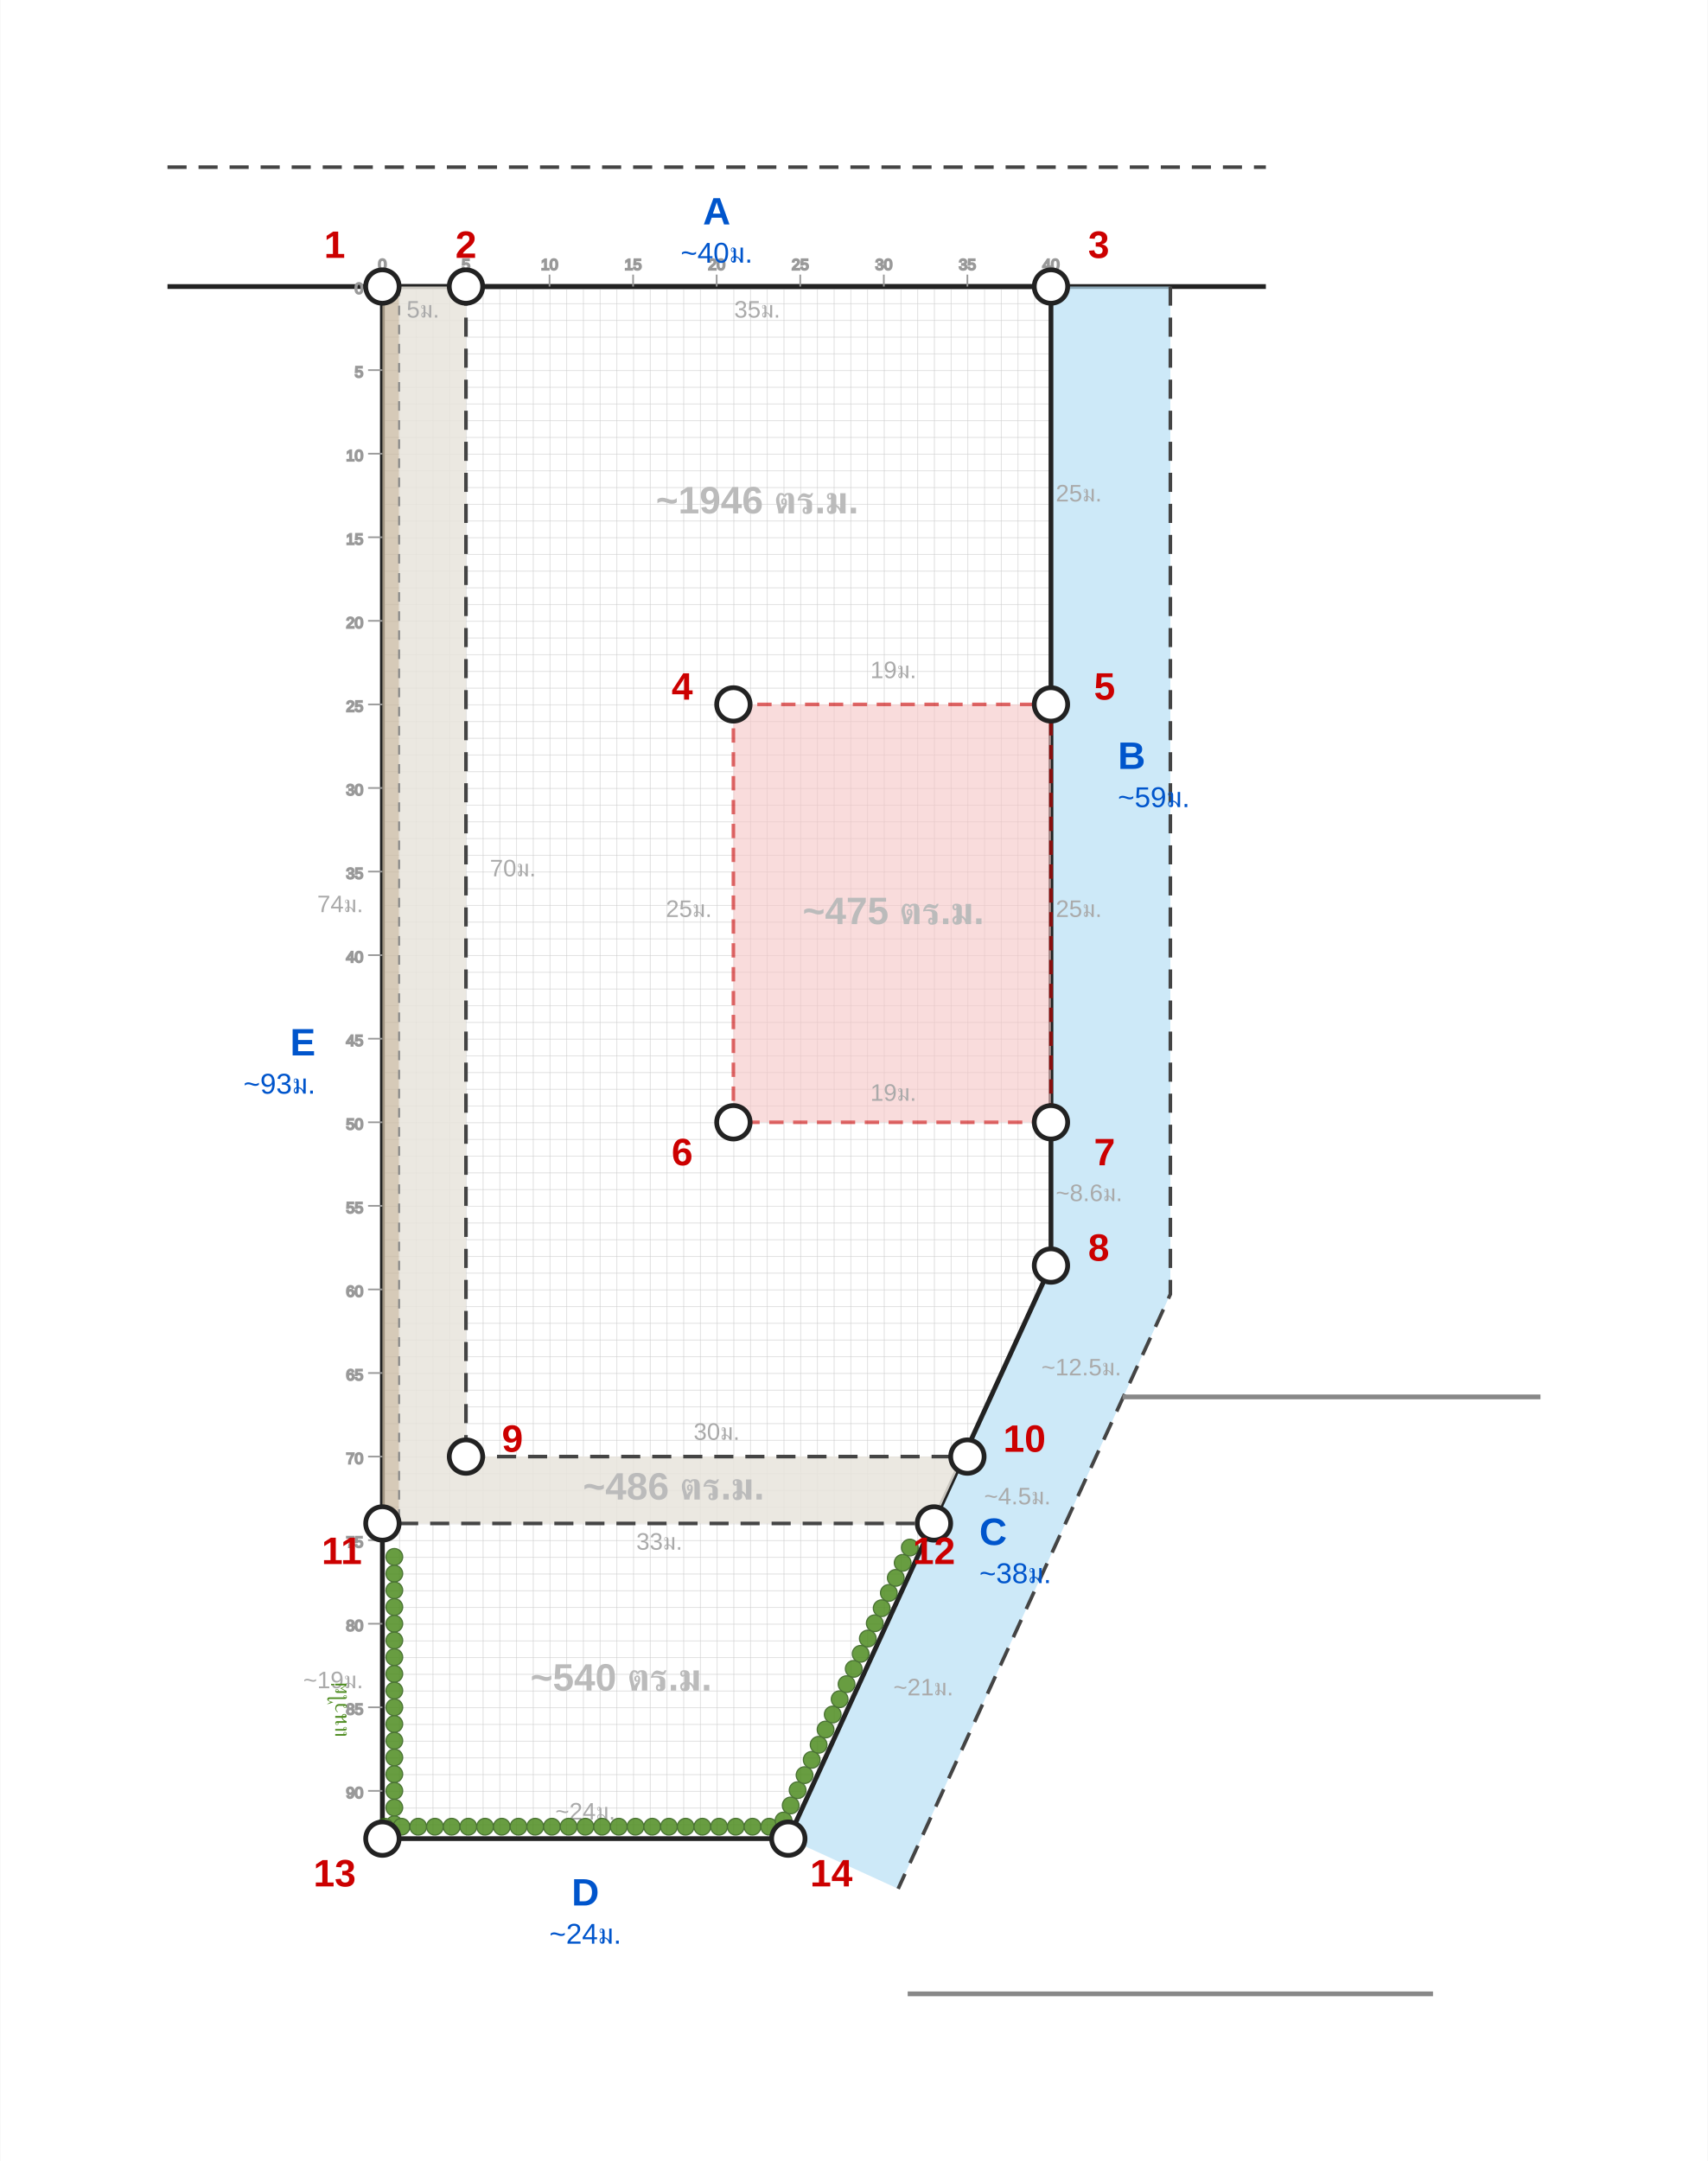
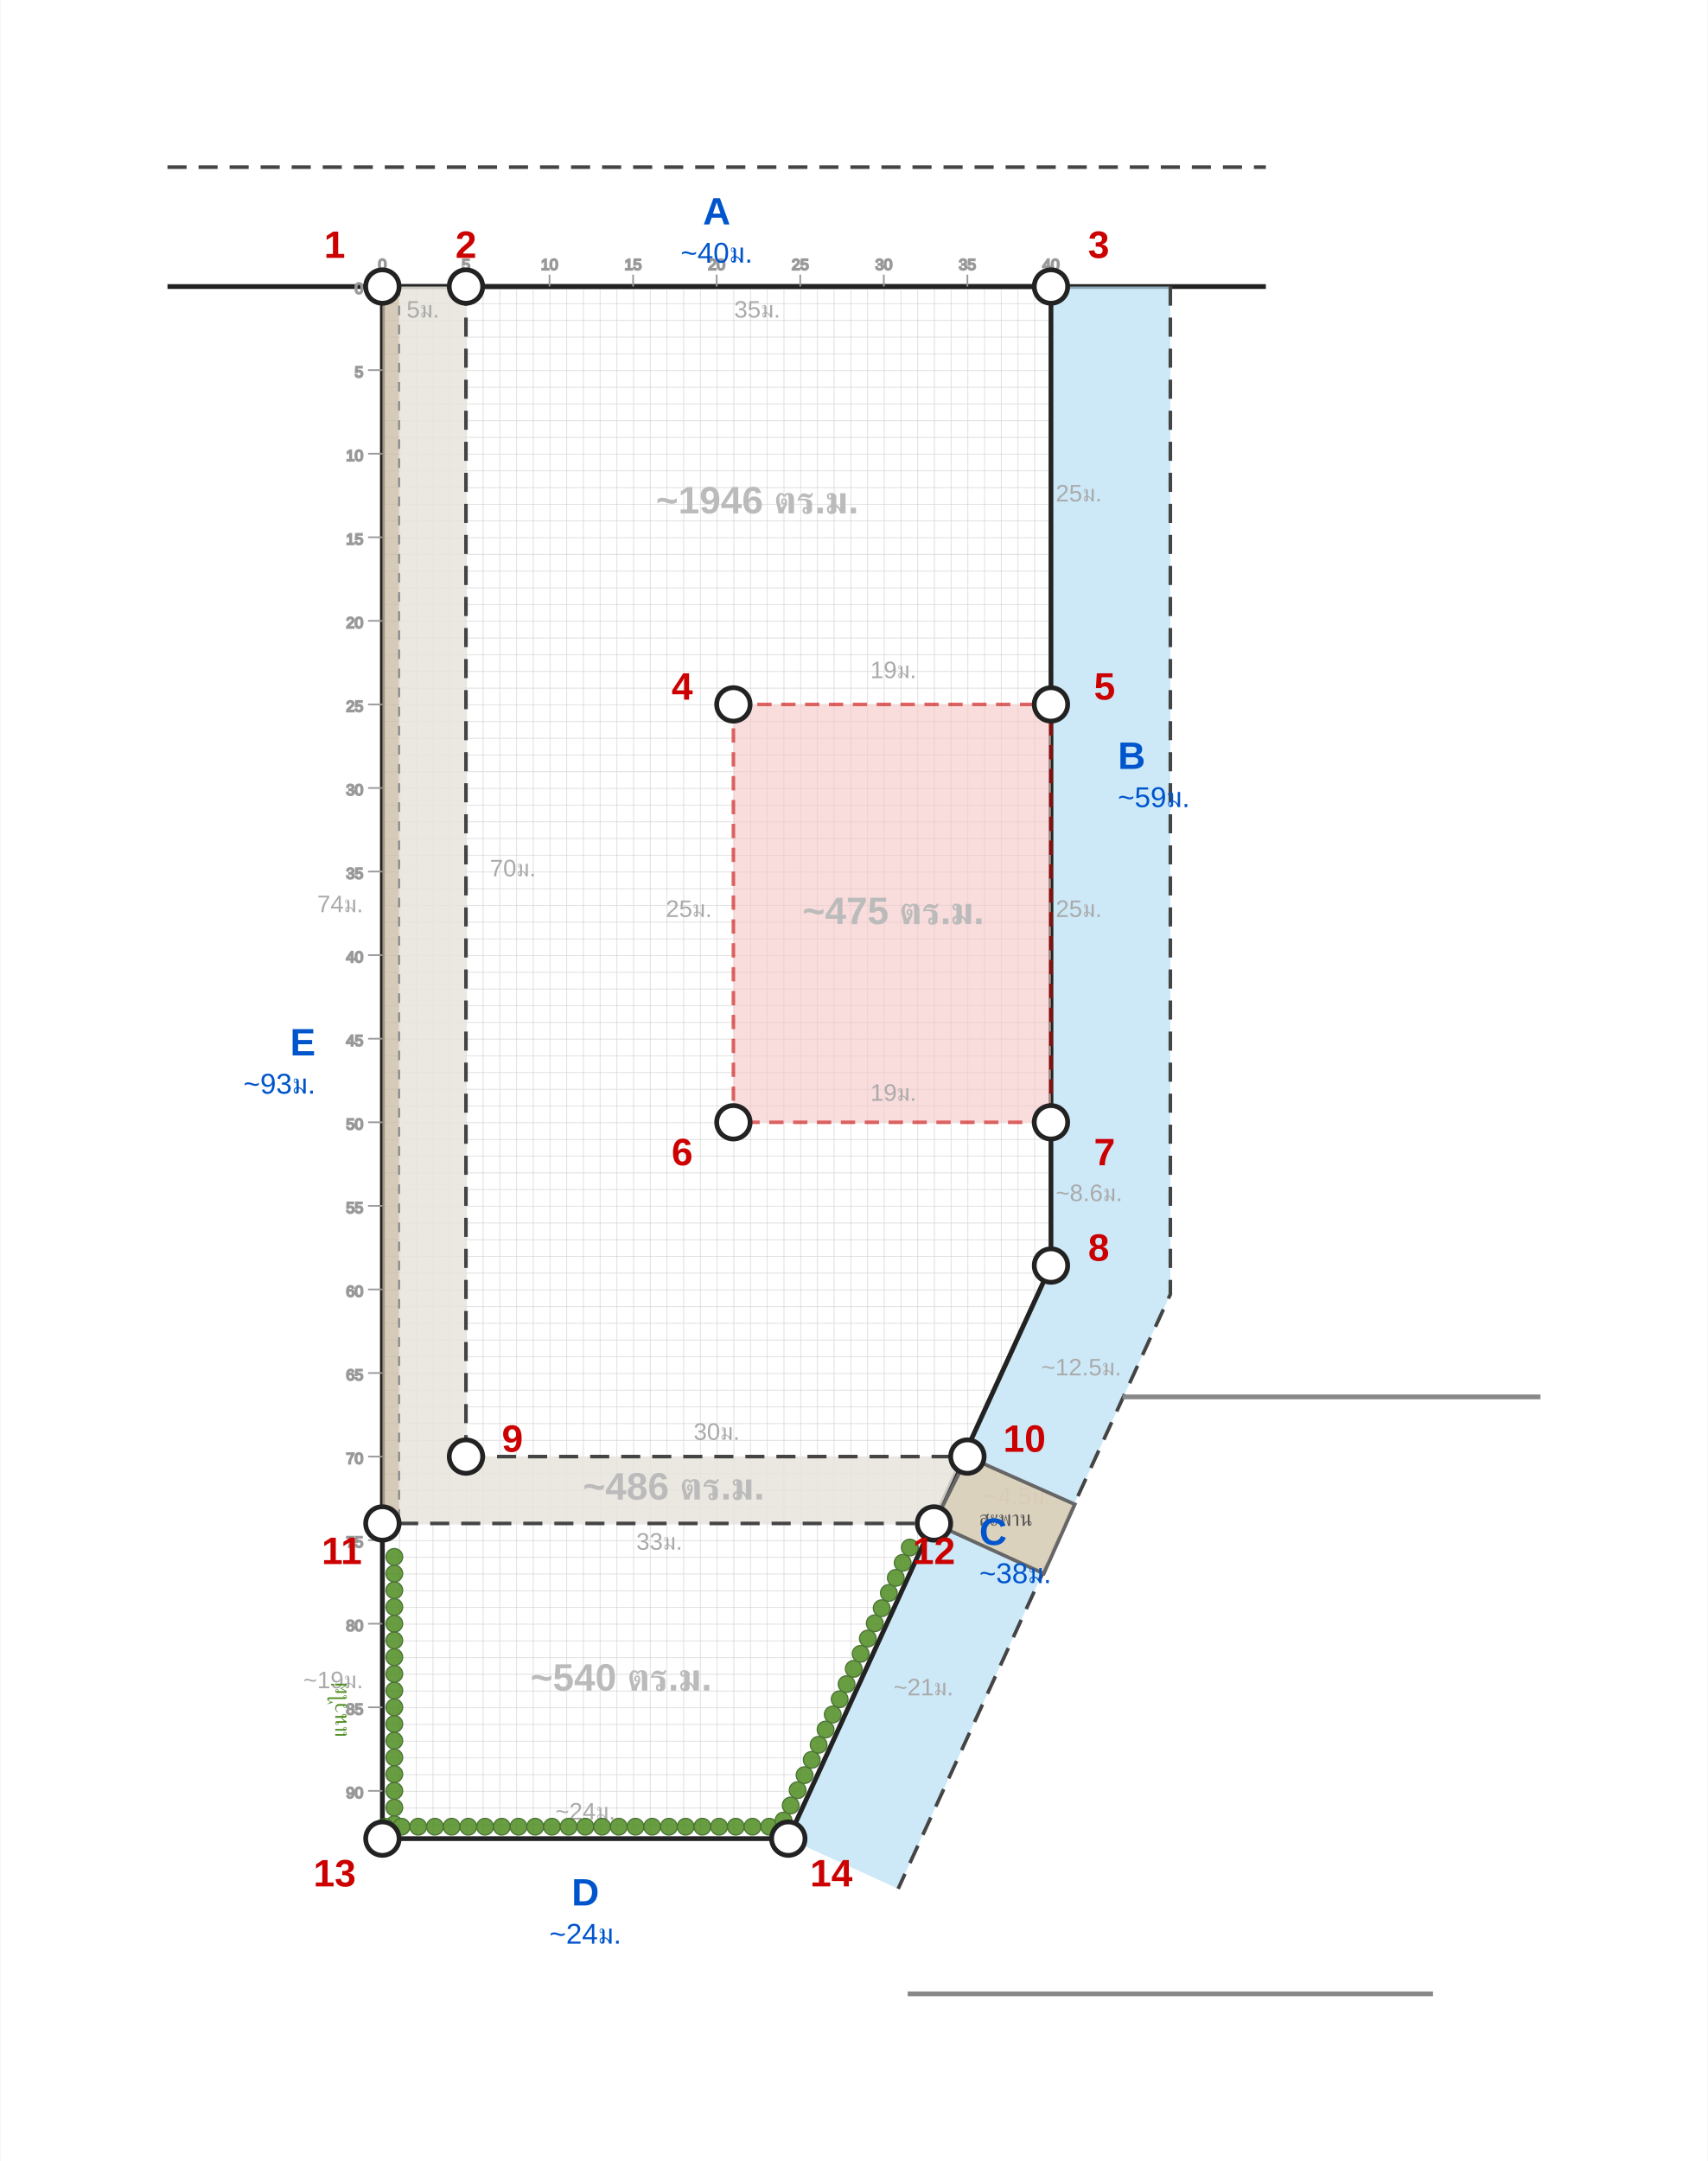
<svg xmlns="http://www.w3.org/2000/svg" viewBox="-10 10 715 905" width="1610" height="2037">
  <rect x="-10" y="10" width="715" height="905" fill="white" />
  <defs>
    <pattern id="grid1m" x="150" y="130" width="7" height="7" patternUnits="userSpaceOnUse">
      <line x1="0" y1="0" x2="7" y2="0" stroke="#ccc" stroke-width="0.4" />
      <line x1="0" y1="0" x2="0" y2="7" stroke="#ccc" stroke-width="0.4" />
    </pattern>
  </defs>
  <line x1="60" y1="80" x2="520" y2="80" stroke="#444" stroke-width="1.5" stroke-dasharray="8,5" />
  <line x1="60" y1="130" x2="520" y2="130" stroke="#222" stroke-width="2" />
  <polygon points="430,130 480,130 480,552 366,801 320,780 430,540" fill="#b8dff5" stroke="none" opacity="0.7" />
  <polyline points="480,130 480,552 366,801" fill="none" stroke="#444" stroke-width="1.5" stroke-dasharray="8,5" />
  <polygon points="150,130 430,130 430,540 320,780 150,780" fill="url(#grid1m)" stroke="none" />
  <polygon points="       150,130       430,130       430,540       320,780       150,780     " fill="none" stroke="#222" stroke-width="2" stroke-linejoin="round" />
  <g stroke="#999" stroke-width="0.7" fill="#999" font-family="Arial" font-size="6.5" text-anchor="middle">
    <line x1="150" y1="125" x2="150" y2="130" />
    <text x="150" y="123">0</text>
    <line x1="185" y1="125" x2="185" y2="130" />
    <text x="185" y="123">5</text>
    <line x1="220" y1="125" x2="220" y2="130" />
    <text x="220" y="123">10</text>
    <line x1="255" y1="125" x2="255" y2="130" />
    <text x="255" y="123">15</text>
    <line x1="290" y1="125" x2="290" y2="130" />
    <text x="290" y="123">20</text>
    <line x1="325" y1="125" x2="325" y2="130" />
    <text x="325" y="123">25</text>
    <line x1="360" y1="125" x2="360" y2="130" />
    <text x="360" y="123">30</text>
    <line x1="395" y1="125" x2="395" y2="130" />
    <text x="395" y="123">35</text>
    <line x1="430" y1="125" x2="430" y2="130" />
    <text x="430" y="123">40</text>
  </g>
  <g stroke="#999" stroke-width="0.7" fill="#999" font-family="Arial" font-size="6.5" text-anchor="end">
    <line x1="144" y1="130" x2="150" y2="130" />
    <text x="142" y="133">0</text>
    <line x1="144" y1="165" x2="150" y2="165" />
    <text x="142" y="168">5</text>
    <line x1="144" y1="200" x2="150" y2="200" />
    <text x="142" y="203">10</text>
    <line x1="144" y1="235" x2="150" y2="235" />
    <text x="142" y="238">15</text>
    <line x1="144" y1="270" x2="150" y2="270" />
    <text x="142" y="273">20</text>
    <line x1="144" y1="305" x2="150" y2="305" />
    <text x="142" y="308">25</text>
    <line x1="144" y1="340" x2="150" y2="340" />
    <text x="142" y="343">30</text>
    <line x1="144" y1="375" x2="150" y2="375" />
    <text x="142" y="378">35</text>
    <line x1="144" y1="410" x2="150" y2="410" />
    <text x="142" y="413">40</text>
    <line x1="144" y1="445" x2="150" y2="445" />
    <text x="142" y="448">45</text>
    <line x1="144" y1="480" x2="150" y2="480" />
    <text x="142" y="483">50</text>
    <line x1="144" y1="515" x2="150" y2="515" />
    <text x="142" y="518">55</text>
    <line x1="144" y1="550" x2="150" y2="550" />
    <text x="142" y="553">60</text>
    <line x1="144" y1="585" x2="150" y2="585" />
    <text x="142" y="588">65</text>
    <line x1="144" y1="620" x2="150" y2="620" />
    <text x="142" y="623">70</text>
    <line x1="144" y1="655" x2="150" y2="655" />
    <text x="142" y="658">75</text>
    <line x1="144" y1="690" x2="150" y2="690" />
    <text x="142" y="693">80</text>
    <line x1="144" y1="725" x2="150" y2="725" />
    <text x="142" y="728">85</text>
    <line x1="144" y1="760" x2="150" y2="760" />
    <text x="142" y="763">90</text>
  </g>
  <rect x="150" y="130" width="7" height="518" fill="#c8b8a0" opacity="0.75" />
  <rect x="157" y="130" width="28" height="490" fill="#e8e4dc" opacity="0.85" />
  <polygon points="157,620 393.3,620 380.5,648 157,648" fill="#e8e4dc" opacity="0.85" />
  <line x1="185" y1="130" x2="185" y2="620" stroke="#444" stroke-width="1.5" stroke-dasharray="8,5" />
  <line x1="157" y1="130" x2="157" y2="648" stroke="#888" stroke-width="0.8" stroke-dasharray="4,4" />
  <line x1="185" y1="620" x2="393.3" y2="620" stroke="#444" stroke-width="1.5" stroke-dasharray="8,5" />
  <line x1="157" y1="648" x2="380.5" y2="648" stroke="#444" stroke-width="1.5" stroke-dasharray="8,5" />
  <rect x="297" y="305" width="133" height="175" fill="#f5c5c5" opacity="0.6" stroke="#c00" stroke-width="1.5" stroke-dasharray="6,4" />
  <text x="272" y="638" font-family="Arial" font-size="16" font-weight="bold" fill="#bbb" text-anchor="middle">~486 ตร.ม.</text>
  <text x="364" y="397" font-family="Arial" font-size="16" font-weight="bold" fill="#bbb" text-anchor="middle">~475 ตร.ม.</text>
  <text x="307" y="225" font-family="Arial" font-size="16" font-weight="bold" fill="#bbb" text-anchor="middle">~1946 ตร.ม.</text>
  <text x="250" y="718" font-family="Arial" font-size="16" font-weight="bold" fill="#bbb" text-anchor="middle">~540 ตร.ม.</text>
  <g font-family="Arial" font-size="10" fill="#aaa">
    <text x="167" y="143" text-anchor="middle">5ม.</text>
    <text x="307" y="143" text-anchor="middle">35ม.</text>
    <text x="142" y="392" text-anchor="end">74ม.</text>
    <text x="142" y="717" text-anchor="end">~19ม.</text>
    <text x="235" y="772" text-anchor="middle">~24ม.</text>
    <text x="426" y="586" text-anchor="start">~12.5ม.</text>
    <text x="402" y="640" text-anchor="start">~4.5ม.</text>
    <text x="364" y="720" text-anchor="start">~21ม.</text>
    <text x="432" y="220" text-anchor="start">25ม.</text>
    <text x="432" y="394" text-anchor="start">25ม.</text>
    <text x="432" y="513" text-anchor="start">~8.6ม.</text>
    <text x="195" y="377" text-anchor="start">70ม.</text>
    <text x="290" y="613" text-anchor="middle">30ม.</text>
    <text x="266" y="659" text-anchor="middle">33ม.</text>
    <text x="364" y="294" text-anchor="middle">19ม.</text>
    <text x="288" y="394" text-anchor="end">25ม.</text>
    <text x="364" y="471" text-anchor="middle">19ม.</text>
  </g>
  <g id="bamboo-line" fill="#4e8c20" stroke="#2a5a10" stroke-width="0.5" opacity="0.85">
    <circle cx="155" cy="662" r="3.5" />
    <circle cx="155" cy="669" r="3.5" />
    <circle cx="155" cy="676" r="3.5" />
    <circle cx="155" cy="683" r="3.5" />
    <circle cx="155" cy="690" r="3.5" />
    <circle cx="155" cy="697" r="3.5" />
    <circle cx="155" cy="704" r="3.5" />
    <circle cx="155" cy="711" r="3.5" />
    <circle cx="155" cy="718" r="3.5" />
    <circle cx="155" cy="725" r="3.5" />
    <circle cx="155" cy="732" r="3.5" />
    <circle cx="155" cy="739" r="3.5" />
    <circle cx="155" cy="746" r="3.5" />
    <circle cx="155" cy="753" r="3.5" />
    <circle cx="155" cy="760" r="3.5" />
    <circle cx="155" cy="767" r="3.5" />
    <circle cx="155" cy="774" r="3.5" />
    <circle cx="151" cy="775" r="3.5" />
    <circle cx="158" cy="775" r="3.5" />
    <circle cx="165" cy="775" r="3.5" />
    <circle cx="172" cy="775" r="3.5" />
    <circle cx="179" cy="775" r="3.5" />
    <circle cx="186" cy="775" r="3.5" />
    <circle cx="193" cy="775" r="3.5" />
    <circle cx="200" cy="775" r="3.5" />
    <circle cx="207" cy="775" r="3.5" />
    <circle cx="214" cy="775" r="3.5" />
    <circle cx="221" cy="775" r="3.5" />
    <circle cx="228" cy="775" r="3.5" />
    <circle cx="235" cy="775" r="3.5" />
    <circle cx="242" cy="775" r="3.5" />
    <circle cx="249" cy="775" r="3.5" />
    <circle cx="256" cy="775" r="3.5" />
    <circle cx="263" cy="775" r="3.5" />
    <circle cx="270" cy="775" r="3.5" />
    <circle cx="277" cy="775" r="3.5" />
    <circle cx="284" cy="775" r="3.5" />
    <circle cx="291" cy="775" r="3.5" />
    <circle cx="298" cy="775" r="3.5" />
    <circle cx="305" cy="775" r="3.5" />
    <circle cx="312" cy="775" r="3.5" />
    <circle cx="319" cy="775" r="3.5" />
    <circle cx="318.0" cy="772.4" r="3.5" />
    <circle cx="321.0" cy="766.1" r="3.5" />
    <circle cx="323.9" cy="759.7" r="3.5" />
    <circle cx="326.8" cy="753.4" r="3.5" />
    <circle cx="329.8" cy="747.0" r="3.5" />
    <circle cx="332.7" cy="740.7" r="3.5" />
    <circle cx="335.6" cy="734.3" r="3.5" />
    <circle cx="338.6" cy="728.0" r="3.5" />
    <circle cx="341.5" cy="721.6" r="3.5" />
    <circle cx="344.4" cy="715.3" r="3.5" />
    <circle cx="347.4" cy="708.9" r="3.5" />
    <circle cx="350.3" cy="702.6" r="3.5" />
    <circle cx="353.3" cy="696.2" r="3.5" />
    <circle cx="356.2" cy="689.8" r="3.5" />
    <circle cx="359.1" cy="683.5" r="3.5" />
    <circle cx="362.1" cy="677.1" r="3.5" />
    <circle cx="365.0" cy="670.8" r="3.5" />
    <circle cx="367.9" cy="664.5" r="3.5" />
    <circle cx="370.9" cy="658.1" r="3.5" />
  </g>
  <text x="135" y="726" font-family="Arial" font-size="9" fill="#4e8c20" text-anchor="middle" transform="rotate(-90,135,726)">แนวไผ่</text>
+   <polygon points="395,620 440,640 427,669 381,648" fill="#ddd0b8" fill-opacity="0.9" stroke="#666" stroke-width="1.5" />
+   <text x="411" y="649" font-family="Arial" font-size="9" fill="#555" text-anchor="middle">สะพาน</text>
  <line x1="460" y1="595" x2="635" y2="595" stroke="#888" stroke-width="2" />
  <line x1="370" y1="845" x2="590" y2="845" stroke="#888" stroke-width="2" />
  <circle cx="150" cy="130" r="7" fill="white" stroke="#222" stroke-width="2" />
  <circle cx="430" cy="130" r="7" fill="white" stroke="#222" stroke-width="2" />
  <circle cx="430" cy="540" r="7" fill="white" stroke="#222" stroke-width="2" />
  <circle cx="320" cy="780" r="7" fill="white" stroke="#222" stroke-width="2" />
  <circle cx="150" cy="780" r="7" fill="white" stroke="#222" stroke-width="2" />
  <circle cx="185" cy="130" r="7" fill="white" stroke="#222" stroke-width="2" />
  <circle cx="185" cy="620" r="7" fill="white" stroke="#222" stroke-width="2" />
  <circle cx="395" cy="620" r="7" fill="white" stroke="#222" stroke-width="2" />
  <circle cx="150" cy="648" r="7" fill="white" stroke="#222" stroke-width="2" />
  <circle cx="381" cy="648" r="7" fill="white" stroke="#222" stroke-width="2" />
  <circle cx="297" cy="305" r="7" fill="white" stroke="#222" stroke-width="2" />
  <circle cx="430" cy="305" r="7" fill="white" stroke="#222" stroke-width="2" />
  <circle cx="297" cy="480" r="7" fill="white" stroke="#222" stroke-width="2" />
  <circle cx="430" cy="480" r="7" fill="white" stroke="#222" stroke-width="2" />
  <text x="130" y="118" font-family="Arial" font-size="16" font-weight="bold" fill="#c00" text-anchor="middle">1</text>
  <text x="185" y="118" font-family="Arial" font-size="16" font-weight="bold" fill="#c00" text-anchor="middle">2</text>
  <text x="450" y="118" font-family="Arial" font-size="16" font-weight="bold" fill="#c00" text-anchor="middle">3</text>
  <text x="280" y="303" font-family="Arial" font-size="16" font-weight="bold" fill="#c00" text-anchor="end">4</text>
  <text x="448" y="303" font-family="Arial" font-size="16" font-weight="bold" fill="#c00" text-anchor="start">5</text>
  <text x="280" y="498" font-family="Arial" font-size="16" font-weight="bold" fill="#c00" text-anchor="end">6</text>
  <text x="448" y="498" font-family="Arial" font-size="16" font-weight="bold" fill="#c00" text-anchor="start">7</text>
  <text x="450" y="538" font-family="Arial" font-size="16" font-weight="bold" fill="#c00" text-anchor="middle">8</text>
  <text x="200" y="618" font-family="Arial" font-size="16" font-weight="bold" fill="#c00" text-anchor="start">9</text>
  <text x="410" y="618" font-family="Arial" font-size="16" font-weight="bold" fill="#c00" text-anchor="start">10</text>
  <text x="133" y="665" font-family="Arial" font-size="16" font-weight="bold" fill="#c00" text-anchor="middle">11</text>
  <text x="381" y="665" font-family="Arial" font-size="16" font-weight="bold" fill="#c00" text-anchor="middle">12</text>
  <text x="130" y="800" font-family="Arial" font-size="16" font-weight="bold" fill="#c00" text-anchor="middle">13</text>
  <text x="338" y="800" font-family="Arial" font-size="16" font-weight="bold" fill="#c00" text-anchor="middle">14</text>
  <text x="290" y="104" font-family="Arial" font-size="16" font-weight="bold" fill="#0055cc" text-anchor="middle">A</text>
  <text x="290" y="120" font-family="Arial" font-size="12" fill="#0055cc" text-anchor="middle">~40ม.</text>
  <text x="458" y="332" font-family="Arial" font-size="16" font-weight="bold" fill="#0055cc" text-anchor="start">B</text>
  <text x="458" y="348" font-family="Arial" font-size="12" fill="#0055cc" text-anchor="start">~59ม.</text>
  <text x="400" y="657" font-family="Arial" font-size="16" font-weight="bold" fill="#0055cc" text-anchor="start">C</text>
  <text x="400" y="673" font-family="Arial" font-size="12" fill="#0055cc" text-anchor="start">~38ม.</text>
  <text x="235" y="808" font-family="Arial" font-size="16" font-weight="bold" fill="#0055cc" text-anchor="middle">D</text>
  <text x="235" y="824" font-family="Arial" font-size="12" fill="#0055cc" text-anchor="middle">~24ม.</text>
  <text x="122" y="452" font-family="Arial" font-size="16" font-weight="bold" fill="#0055cc" text-anchor="end">E</text>
  <text x="122" y="468" font-family="Arial" font-size="12" fill="#0055cc" text-anchor="end">~93ม.</text>
</svg>
